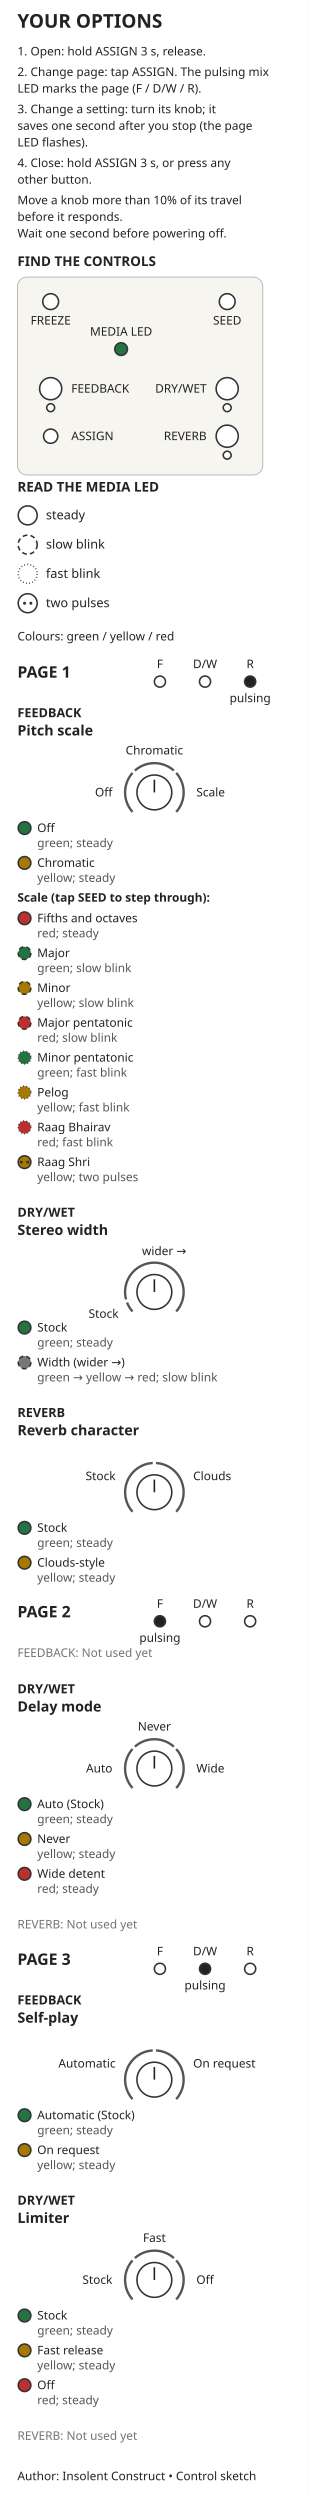
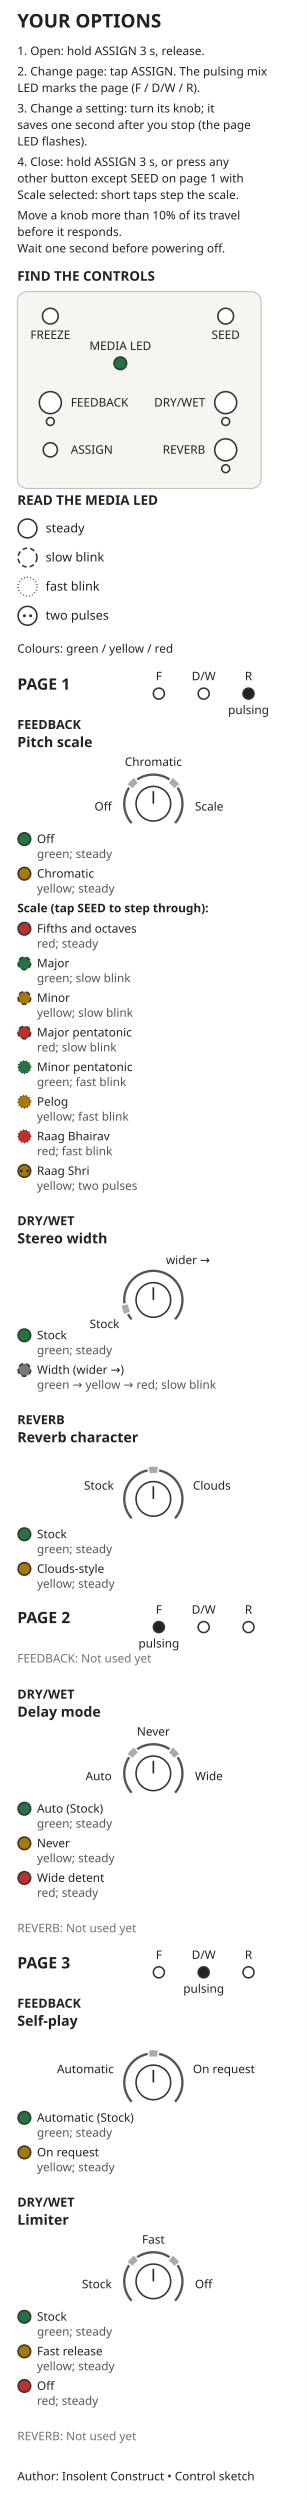
- <svg xmlns="http://www.w3.org/2000/svg" width="390" height="3158" viewBox="0 0 390 3158" role="img" aria-labelledby="title desc">
+ <svg xmlns="http://www.w3.org/2000/svg" width="390" height="3179" viewBox="0 0 390 3179" role="img" aria-labelledby="title desc">
  <rect width="100%" height="100%" fill="white" />
  <g font-family="sans-serif" fill="#222">
    <text x="22" y="35" font-size="24" font-weight="bold" fill="#222" text-anchor="start">YOUR OPTIONS</text>
    <text x="22" y="70" font-size="15" font-weight="normal" fill="#222" text-anchor="start">1. Open: hold ASSIGN 3 s, release.</text>
    <text x="22" y="96" font-size="15" font-weight="normal" fill="#222" text-anchor="start">2. Change page: tap ASSIGN. The pulsing mix</text>
    <text x="22" y="117" font-size="15" font-weight="normal" fill="#222" text-anchor="start">LED marks the page (F / D/W / R).</text>
    <text x="22" y="143" font-size="15" font-weight="normal" fill="#222" text-anchor="start">3. Change a setting: turn its knob; it</text>
    <text x="22" y="164" font-size="15" font-weight="normal" fill="#222" text-anchor="start">saves one second after you stop (the page</text>
    <text x="22" y="185" font-size="15" font-weight="normal" fill="#222" text-anchor="start">LED flashes).</text>
    <text x="22" y="211" font-size="15" font-weight="normal" fill="#222" text-anchor="start">4. Close: hold ASSIGN 3 s, or press any</text>
-     <text x="22" y="232" font-size="15" font-weight="normal" fill="#222" text-anchor="start">other button.</text>
-     <text x="22" y="258" font-size="15" font-weight="normal" fill="#222" text-anchor="start">Move a knob more than 10% of its travel</text>
-     <text x="22" y="279" font-size="15" font-weight="normal" fill="#222" text-anchor="start">before it responds.</text>
-     <text x="22" y="300" font-size="15" font-weight="normal" fill="#222" text-anchor="start">Wait one second before powering off.</text>
-     <text x="22" y="336" font-size="17" font-weight="bold" fill="#222" text-anchor="start">FIND THE CONTROLS</text>
-     <rect x="22" y="350" width="310" height="250" rx="12" fill="#f6f5f0" stroke="#aaa" />
-     <circle cx="64" cy="381" r="10" fill="white" stroke="#333" stroke-width="2" />
-     <text x="64" y="410" font-size="15" font-weight="normal" fill="#222" text-anchor="middle">FREEZE</text>
-     <circle cx="287" cy="381" r="10" fill="white" stroke="#333" stroke-width="2" />
-     <text x="287" y="410" font-size="15" font-weight="normal" fill="#222" text-anchor="middle">SEED</text>
-     <circle cx="153" cy="441" r="8" fill="#247443" stroke="#333" stroke-width="2" />
-     <text x="153" y="424" font-size="15" font-weight="normal" fill="#222" text-anchor="middle">MEDIA LED</text>
-     <circle cx="64" cy="491" r="14" fill="white" stroke="#333" stroke-width="2" />
-     <circle cx="64" cy="515" r="5" fill="white" stroke="#333" stroke-width="2" />
-     <text x="90" y="496" font-size="15" font-weight="normal" fill="#222" text-anchor="start">FEEDBACK</text>
-     <circle cx="287" cy="491" r="14" fill="white" stroke="#333" stroke-width="2" />
-     <circle cx="287" cy="515" r="5" fill="white" stroke="#333" stroke-width="2" />
-     <text x="261" y="496" font-size="15" font-weight="normal" fill="#222" text-anchor="end">DRY/WET</text>
-     <circle cx="287" cy="551" r="14" fill="white" stroke="#333" stroke-width="2" />
-     <circle cx="287" cy="575" r="5" fill="white" stroke="#333" stroke-width="2" />
-     <text x="261" y="556" font-size="15" font-weight="normal" fill="#222" text-anchor="end">REVERB</text>
-     <circle cx="64" cy="551" r="9" fill="white" stroke="#333" stroke-width="2" />
-     <text x="90" y="556" font-size="15" font-weight="normal" fill="#222" text-anchor="start">ASSIGN</text>
-     <text x="22" y="621" font-size="17" font-weight="bold" fill="#222" text-anchor="start">READ THE MEDIA LED</text>
-     <circle cx="35" cy="651" r="12" fill="white" stroke="#333" stroke-width="2" />
-     <text x="58" y="656" font-size="16" font-weight="normal" fill="#222" text-anchor="start">steady</text>
-     <circle cx="35" cy="688" r="12" fill="white" stroke="#333" stroke-width="2" stroke-dasharray="6 4" />
-     <text x="58" y="693" font-size="16" font-weight="normal" fill="#222" text-anchor="start">slow blink</text>
-     <circle cx="35" cy="725" r="12" fill="white" stroke="#333" stroke-width="2" stroke-dasharray="1 3" />
-     <text x="58" y="730" font-size="16" font-weight="normal" fill="#222" text-anchor="start">fast blink</text>
-     <circle cx="35" cy="762" r="12" fill="white" stroke="#333" stroke-width="2" />
-     <circle cx="31" cy="762" r="1" fill="#222" stroke="#333" stroke-width="2" />
-     <circle cx="39" cy="762" r="1" fill="#222" stroke="#333" stroke-width="2" />
-     <text x="58" y="767" font-size="16" font-weight="normal" fill="#222" text-anchor="start">two pulses</text>
-     <text x="22" y="809" font-size="15" font-weight="normal" fill="#222" text-anchor="start">Colours: green / yellow / red</text>
-     <text x="22" y="856" font-size="20" font-weight="bold" fill="#222" text-anchor="start">PAGE 1</text>
-     <text x="202" y="844" font-size="15" font-weight="normal" fill="#222" text-anchor="middle">F</text>
-     <circle cx="202" cy="861" r="7" fill="white" stroke="#333" stroke-width="2" />
-     <text x="259" y="844" font-size="15" font-weight="normal" fill="#222" text-anchor="middle">D/W</text>
-     <circle cx="259" cy="861" r="7" fill="white" stroke="#333" stroke-width="2" />
-     <text x="316" y="844" font-size="15" font-weight="normal" fill="#222" text-anchor="middle">R</text>
-     <circle cx="316" cy="861" r="7" fill="#222" stroke="#333" stroke-width="2" />
-     <text x="316" y="887" font-size="15" font-weight="normal" fill="#222" text-anchor="middle">pulsing</text>
-     <text x="22" y="906" font-size="16" font-weight="bold" fill="#222" text-anchor="start">FEEDBACK</text>
-     <text x="22" y="929" font-size="18" font-weight="bold" fill="#222" text-anchor="start">Pitch scale</text>
-     <circle cx="195.0" cy="1001" r="22" fill="white" stroke="#333" stroke-width="2" />
-     <path d="M 195.0 1001 v -16" stroke="#222" stroke-width="2" />
-     <path d="M 167.400 1025.642 A 37 37 0 0 1 167.400 976.358" fill="none" stroke="#555" stroke-width="3" />
-     <text x="142.0" y="1006.0" font-size="15" font-weight="normal" fill="#222" text-anchor="end">Off</text>
-     <path d="M 170.358 973.400 A 37 37 0 0 1 219.642 973.400" fill="none" stroke="#555" stroke-width="3" />
-     <text x="195.0" y="953.0" font-size="15" font-weight="normal" fill="#222" text-anchor="middle">Chromatic</text>
-     <path d="M 222.600 976.358 A 37 37 0 0 1 222.600 1025.642" fill="none" stroke="#555" stroke-width="3" />
-     <text x="248.0" y="1006.0" font-size="15" font-weight="normal" fill="#222" text-anchor="start">Scale</text>
-     <circle cx="31" cy="1046" r="8" fill="#247443" stroke="#333" stroke-width="2" />
-     <text x="47" y="1051" font-size="15" font-weight="normal" fill="#222" text-anchor="start">Off</text>
-     <text x="47" y="1070" font-size="15" font-weight="normal" fill="#555" text-anchor="start">green; steady</text>
-     <circle cx="31" cy="1090" r="8" fill="#a87900" stroke="#333" stroke-width="2" />
-     <text x="47" y="1095" font-size="15" font-weight="normal" fill="#222" text-anchor="start">Chromatic</text>
-     <text x="47" y="1114" font-size="15" font-weight="normal" fill="#555" text-anchor="start">yellow; steady</text>
-     <text x="22" y="1139" font-size="15" font-weight="bold" fill="#222" text-anchor="start">Scale (tap SEED to step through):</text>
-     <circle cx="31" cy="1160" r="8" fill="#bd3030" stroke="#333" stroke-width="2" />
-     <text x="47" y="1165" font-size="15" font-weight="normal" fill="#222" text-anchor="start">Fifths and octaves</text>
-     <text x="47" y="1184" font-size="15" font-weight="normal" fill="#555" text-anchor="start">red; steady</text>
-     <circle cx="31" cy="1204" r="8" fill="#247443" stroke="#333" stroke-width="2" stroke-dasharray="6 4" />
-     <text x="47" y="1209" font-size="15" font-weight="normal" fill="#222" text-anchor="start">Major</text>
-     <text x="47" y="1228" font-size="15" font-weight="normal" fill="#555" text-anchor="start">green; slow blink</text>
-     <circle cx="31" cy="1248" r="8" fill="#a87900" stroke="#333" stroke-width="2" stroke-dasharray="6 4" />
-     <text x="47" y="1253" font-size="15" font-weight="normal" fill="#222" text-anchor="start">Minor</text>
-     <text x="47" y="1272" font-size="15" font-weight="normal" fill="#555" text-anchor="start">yellow; slow blink</text>
-     <circle cx="31" cy="1292" r="8" fill="#bd3030" stroke="#333" stroke-width="2" stroke-dasharray="6 4" />
-     <text x="47" y="1297" font-size="15" font-weight="normal" fill="#222" text-anchor="start">Major pentatonic</text>
-     <text x="47" y="1316" font-size="15" font-weight="normal" fill="#555" text-anchor="start">red; slow blink</text>
-     <circle cx="31" cy="1336" r="8" fill="#247443" stroke="#333" stroke-width="2" stroke-dasharray="1 3" />
-     <text x="47" y="1341" font-size="15" font-weight="normal" fill="#222" text-anchor="start">Minor pentatonic</text>
-     <text x="47" y="1360" font-size="15" font-weight="normal" fill="#555" text-anchor="start">green; fast blink</text>
-     <circle cx="31" cy="1380" r="8" fill="#a87900" stroke="#333" stroke-width="2" stroke-dasharray="1 3" />
-     <text x="47" y="1385" font-size="15" font-weight="normal" fill="#222" text-anchor="start">Pelog</text>
-     <text x="47" y="1404" font-size="15" font-weight="normal" fill="#555" text-anchor="start">yellow; fast blink</text>
-     <circle cx="31" cy="1424" r="8" fill="#bd3030" stroke="#333" stroke-width="2" stroke-dasharray="1 3" />
-     <text x="47" y="1429" font-size="15" font-weight="normal" fill="#222" text-anchor="start">Raag Bhairav</text>
-     <text x="47" y="1448" font-size="15" font-weight="normal" fill="#555" text-anchor="start">red; fast blink</text>
-     <circle cx="31" cy="1468" r="8" fill="#a87900" stroke="#333" stroke-width="2" />
-     <circle cx="27" cy="1468" r="1" fill="#222" stroke="#333" stroke-width="2" />
-     <circle cx="35" cy="1468" r="1" fill="#222" stroke="#333" stroke-width="2" />
-     <text x="47" y="1473" font-size="15" font-weight="normal" fill="#222" text-anchor="start">Raag Shri</text>
-     <text x="47" y="1492" font-size="15" font-weight="normal" fill="#555" text-anchor="start">yellow; two pulses</text>
-     <text x="22" y="1537" font-size="16" font-weight="bold" fill="#222" text-anchor="start">DRY/WET</text>
-     <text x="22" y="1560" font-size="18" font-weight="bold" fill="#222" text-anchor="start">Stereo width</text>
-     <circle cx="195.0" cy="1632" r="22" fill="white" stroke="#333" stroke-width="2" />
-     <path d="M 195.0 1632 v -16" stroke="#222" stroke-width="2" />
-     <path d="M 167.400 1656.642 A 37 37 0 0 1 160.513 1645.404" fill="none" stroke="#555" stroke-width="3" />
-     <text x="149.81" y="1664.69" font-size="15" font-weight="normal" fill="#222" text-anchor="end">Stock</text>
-     <path d="M 159.221 1641.427 A 37 37 0 1 1 222.600 1656.642" fill="none" stroke="#555" stroke-width="3" />
-     <text x="207.37" y="1585.46" font-size="15" font-weight="normal" fill="#222" text-anchor="middle">wider →</text>
-     <circle cx="31" cy="1677" r="8" fill="#247443" stroke="#333" stroke-width="2" />
-     <text x="47" y="1682" font-size="15" font-weight="normal" fill="#222" text-anchor="start">Stock</text>
-     <text x="47" y="1701" font-size="15" font-weight="normal" fill="#555" text-anchor="start">green; steady</text>
-     <circle cx="31" cy="1721" r="8" fill="#777" stroke="#333" stroke-width="2" stroke-dasharray="6 4" />
-     <text x="47" y="1726" font-size="15" font-weight="normal" fill="#222" text-anchor="start">Width (wider →)</text>
-     <text x="47" y="1745" font-size="15" font-weight="normal" fill="#555" text-anchor="start">green → yellow → red; slow blink</text>
-     <text x="22" y="1790" font-size="16" font-weight="bold" fill="#222" text-anchor="start">REVERB</text>
-     <text x="22" y="1813" font-size="18" font-weight="bold" fill="#222" text-anchor="start">Reverb character</text>
-     <circle cx="195.0" cy="1885" r="22" fill="white" stroke="#333" stroke-width="2" />
-     <path d="M 195.0 1885 v -16" stroke="#222" stroke-width="2" />
-     <path d="M 167.400 1909.642 A 37 37 0 0 1 192.909 1848.059" fill="none" stroke="#555" stroke-width="3" />
-     <text x="146.03" y="1869.72" font-size="15" font-weight="normal" fill="#222" text-anchor="end">Stock</text>
-     <path d="M 197.091 1848.059 A 37 37 0 0 1 222.600 1909.642" fill="none" stroke="#555" stroke-width="3" />
-     <text x="243.97" y="1869.72" font-size="15" font-weight="normal" fill="#222" text-anchor="start">Clouds</text>
-     <circle cx="31" cy="1930" r="8" fill="#247443" stroke="#333" stroke-width="2" />
-     <text x="47" y="1935" font-size="15" font-weight="normal" fill="#222" text-anchor="start">Stock</text>
-     <text x="47" y="1954" font-size="15" font-weight="normal" fill="#555" text-anchor="start">green; steady</text>
-     <circle cx="31" cy="1974" r="8" fill="#a87900" stroke="#333" stroke-width="2" />
-     <text x="47" y="1979" font-size="15" font-weight="normal" fill="#222" text-anchor="start">Clouds-style</text>
-     <text x="47" y="1998" font-size="15" font-weight="normal" fill="#555" text-anchor="start">yellow; steady</text>
-     <text x="22" y="2043" font-size="20" font-weight="bold" fill="#222" text-anchor="start">PAGE 2</text>
-     <text x="202" y="2031" font-size="15" font-weight="normal" fill="#222" text-anchor="middle">F</text>
-     <circle cx="202" cy="2048" r="7" fill="#222" stroke="#333" stroke-width="2" />
-     <text x="202" y="2074" font-size="15" font-weight="normal" fill="#222" text-anchor="middle">pulsing</text>
-     <text x="259" y="2031" font-size="15" font-weight="normal" fill="#222" text-anchor="middle">D/W</text>
-     <circle cx="259" cy="2048" r="7" fill="white" stroke="#333" stroke-width="2" />
-     <text x="316" y="2031" font-size="15" font-weight="normal" fill="#222" text-anchor="middle">R</text>
-     <circle cx="316" cy="2048" r="7" fill="white" stroke="#333" stroke-width="2" />
-     <text x="22" y="2093" font-size="15" font-weight="normal" fill="#737373" text-anchor="start">FEEDBACK: Not used yet</text>
-     <text x="22" y="2139" font-size="16" font-weight="bold" fill="#222" text-anchor="start">DRY/WET</text>
-     <text x="22" y="2162" font-size="18" font-weight="bold" fill="#222" text-anchor="start">Delay mode</text>
-     <circle cx="195.0" cy="2234" r="22" fill="white" stroke="#333" stroke-width="2" />
-     <path d="M 195.0 2234 v -16" stroke="#222" stroke-width="2" />
-     <path d="M 167.400 2258.642 A 37 37 0 0 1 167.400 2209.358" fill="none" stroke="#555" stroke-width="3" />
-     <text x="142.0" y="2239.0" font-size="15" font-weight="normal" fill="#222" text-anchor="end">Auto</text>
-     <path d="M 170.358 2206.400 A 37 37 0 0 1 219.642 2206.400" fill="none" stroke="#555" stroke-width="3" />
-     <text x="195.0" y="2186.0" font-size="15" font-weight="normal" fill="#222" text-anchor="middle">Never</text>
-     <path d="M 222.600 2209.358 A 37 37 0 0 1 222.600 2258.642" fill="none" stroke="#555" stroke-width="3" />
-     <text x="248.0" y="2239.0" font-size="15" font-weight="normal" fill="#222" text-anchor="start">Wide</text>
-     <circle cx="31" cy="2279" r="8" fill="#247443" stroke="#333" stroke-width="2" />
-     <text x="47" y="2284" font-size="15" font-weight="normal" fill="#222" text-anchor="start">Auto (Stock)</text>
-     <text x="47" y="2303" font-size="15" font-weight="normal" fill="#555" text-anchor="start">green; steady</text>
-     <circle cx="31" cy="2323" r="8" fill="#a87900" stroke="#333" stroke-width="2" />
-     <text x="47" y="2328" font-size="15" font-weight="normal" fill="#222" text-anchor="start">Never</text>
-     <text x="47" y="2347" font-size="15" font-weight="normal" fill="#555" text-anchor="start">yellow; steady</text>
-     <circle cx="31" cy="2367" r="8" fill="#bd3030" stroke="#333" stroke-width="2" />
-     <text x="47" y="2372" font-size="15" font-weight="normal" fill="#222" text-anchor="start">Wide detent</text>
-     <text x="47" y="2391" font-size="15" font-weight="normal" fill="#555" text-anchor="start">red; steady</text>
-     <text x="22" y="2436" font-size="15" font-weight="normal" fill="#737373" text-anchor="start">REVERB: Not used yet</text>
-     <text x="22" y="2482" font-size="20" font-weight="bold" fill="#222" text-anchor="start">PAGE 3</text>
-     <text x="202" y="2470" font-size="15" font-weight="normal" fill="#222" text-anchor="middle">F</text>
-     <circle cx="202" cy="2487" r="7" fill="white" stroke="#333" stroke-width="2" />
-     <text x="259" y="2470" font-size="15" font-weight="normal" fill="#222" text-anchor="middle">D/W</text>
-     <circle cx="259" cy="2487" r="7" fill="#222" stroke="#333" stroke-width="2" />
-     <text x="259" y="2513" font-size="15" font-weight="normal" fill="#222" text-anchor="middle">pulsing</text>
-     <text x="316" y="2470" font-size="15" font-weight="normal" fill="#222" text-anchor="middle">R</text>
-     <circle cx="316" cy="2487" r="7" fill="white" stroke="#333" stroke-width="2" />
-     <text x="22" y="2532" font-size="16" font-weight="bold" fill="#222" text-anchor="start">FEEDBACK</text>
-     <text x="22" y="2555" font-size="18" font-weight="bold" fill="#222" text-anchor="start">Self-play</text>
-     <circle cx="195.0" cy="2627" r="22" fill="white" stroke="#333" stroke-width="2" />
-     <path d="M 195.0 2627 v -16" stroke="#222" stroke-width="2" />
-     <path d="M 167.400 2651.642 A 37 37 0 0 1 192.909 2590.059" fill="none" stroke="#555" stroke-width="3" />
-     <text x="146.03" y="2611.72" font-size="15" font-weight="normal" fill="#222" text-anchor="end">Automatic</text>
-     <path d="M 197.091 2590.059 A 37 37 0 0 1 222.600 2651.642" fill="none" stroke="#555" stroke-width="3" />
-     <text x="243.97" y="2611.72" font-size="15" font-weight="normal" fill="#222" text-anchor="start">On request</text>
-     <circle cx="31" cy="2672" r="8" fill="#247443" stroke="#333" stroke-width="2" />
-     <text x="47" y="2677" font-size="15" font-weight="normal" fill="#222" text-anchor="start">Automatic (Stock)</text>
-     <text x="47" y="2696" font-size="15" font-weight="normal" fill="#555" text-anchor="start">green; steady</text>
-     <circle cx="31" cy="2716" r="8" fill="#a87900" stroke="#333" stroke-width="2" />
-     <text x="47" y="2721" font-size="15" font-weight="normal" fill="#222" text-anchor="start">On request</text>
-     <text x="47" y="2740" font-size="15" font-weight="normal" fill="#555" text-anchor="start">yellow; steady</text>
-     <text x="22" y="2785" font-size="16" font-weight="bold" fill="#222" text-anchor="start">DRY/WET</text>
-     <text x="22" y="2808" font-size="18" font-weight="bold" fill="#222" text-anchor="start">Limiter</text>
-     <circle cx="195.0" cy="2880" r="22" fill="white" stroke="#333" stroke-width="2" />
-     <path d="M 195.0 2880 v -16" stroke="#222" stroke-width="2" />
-     <path d="M 167.400 2904.642 A 37 37 0 0 1 167.400 2855.358" fill="none" stroke="#555" stroke-width="3" />
-     <text x="142.0" y="2885.0" font-size="15" font-weight="normal" fill="#222" text-anchor="end">Stock</text>
-     <path d="M 170.358 2852.400 A 37 37 0 0 1 219.642 2852.400" fill="none" stroke="#555" stroke-width="3" />
-     <text x="195.0" y="2832.0" font-size="15" font-weight="normal" fill="#222" text-anchor="middle">Fast</text>
-     <path d="M 222.600 2855.358 A 37 37 0 0 1 222.600 2904.642" fill="none" stroke="#555" stroke-width="3" />
-     <text x="248.0" y="2885.0" font-size="15" font-weight="normal" fill="#222" text-anchor="start">Off</text>
-     <circle cx="31" cy="2925" r="8" fill="#247443" stroke="#333" stroke-width="2" />
-     <text x="47" y="2930" font-size="15" font-weight="normal" fill="#222" text-anchor="start">Stock</text>
-     <text x="47" y="2949" font-size="15" font-weight="normal" fill="#555" text-anchor="start">green; steady</text>
-     <circle cx="31" cy="2969" r="8" fill="#a87900" stroke="#333" stroke-width="2" />
-     <text x="47" y="2974" font-size="15" font-weight="normal" fill="#222" text-anchor="start">Fast release</text>
-     <text x="47" y="2993" font-size="15" font-weight="normal" fill="#555" text-anchor="start">yellow; steady</text>
-     <circle cx="31" cy="3013" r="8" fill="#bd3030" stroke="#333" stroke-width="2" />
-     <text x="47" y="3018" font-size="15" font-weight="normal" fill="#222" text-anchor="start">Off</text>
-     <text x="47" y="3037" font-size="15" font-weight="normal" fill="#555" text-anchor="start">red; steady</text>
-     <text x="22" y="3082" font-size="15" font-weight="normal" fill="#737373" text-anchor="start">REVERB: Not used yet</text>
-     <text x="22" y="3133" font-size="15" font-weight="normal" fill="#222" text-anchor="start">Author: Insolent Construct • Control sketch</text>
+     <text x="22" y="232" font-size="15" font-weight="normal" fill="#222" text-anchor="start">other button except SEED on page 1 with</text>
+     <text x="22" y="253" font-size="15" font-weight="normal" fill="#222" text-anchor="start">Scale selected: short taps step the scale.</text>
+     <text x="22" y="279" font-size="15" font-weight="normal" fill="#222" text-anchor="start">Move a knob more than 10% of its travel</text>
+     <text x="22" y="300" font-size="15" font-weight="normal" fill="#222" text-anchor="start">before it responds.</text>
+     <text x="22" y="321" font-size="15" font-weight="normal" fill="#222" text-anchor="start">Wait one second before powering off.</text>
+     <text x="22" y="357" font-size="17" font-weight="bold" fill="#222" text-anchor="start">FIND THE CONTROLS</text>
+     <rect x="22" y="371" width="310" height="250" rx="12" fill="#f6f5f0" stroke="#aaa" />
+     <circle cx="64" cy="402" r="10" fill="white" stroke="#333" stroke-width="2" />
+     <text x="64" y="431" font-size="15" font-weight="normal" fill="#222" text-anchor="middle">FREEZE</text>
+     <circle cx="287" cy="402" r="10" fill="white" stroke="#333" stroke-width="2" />
+     <text x="287" y="431" font-size="15" font-weight="normal" fill="#222" text-anchor="middle">SEED</text>
+     <circle cx="153" cy="462" r="8" fill="#247443" stroke="#333" stroke-width="2" />
+     <text x="153" y="445" font-size="15" font-weight="normal" fill="#222" text-anchor="middle">MEDIA LED</text>
+     <circle cx="64" cy="512" r="14" fill="white" stroke="#333" stroke-width="2" />
+     <circle cx="64" cy="536" r="5" fill="white" stroke="#333" stroke-width="2" />
+     <text x="90" y="517" font-size="15" font-weight="normal" fill="#222" text-anchor="start">FEEDBACK</text>
+     <circle cx="287" cy="512" r="14" fill="white" stroke="#333" stroke-width="2" />
+     <circle cx="287" cy="536" r="5" fill="white" stroke="#333" stroke-width="2" />
+     <text x="261" y="517" font-size="15" font-weight="normal" fill="#222" text-anchor="end">DRY/WET</text>
+     <circle cx="287" cy="572" r="14" fill="white" stroke="#333" stroke-width="2" />
+     <circle cx="287" cy="596" r="5" fill="white" stroke="#333" stroke-width="2" />
+     <text x="261" y="577" font-size="15" font-weight="normal" fill="#222" text-anchor="end">REVERB</text>
+     <circle cx="64" cy="572" r="9" fill="white" stroke="#333" stroke-width="2" />
+     <text x="90" y="577" font-size="15" font-weight="normal" fill="#222" text-anchor="start">ASSIGN</text>
+     <text x="22" y="642" font-size="17" font-weight="bold" fill="#222" text-anchor="start">READ THE MEDIA LED</text>
+     <circle cx="35" cy="672" r="12" fill="white" stroke="#333" stroke-width="2" />
+     <text x="58" y="677" font-size="16" font-weight="normal" fill="#222" text-anchor="start">steady</text>
+     <circle cx="35" cy="709" r="12" fill="white" stroke="#333" stroke-width="2" stroke-dasharray="6 4" />
+     <text x="58" y="714" font-size="16" font-weight="normal" fill="#222" text-anchor="start">slow blink</text>
+     <circle cx="35" cy="746" r="12" fill="white" stroke="#333" stroke-width="2" stroke-dasharray="1 3" />
+     <text x="58" y="751" font-size="16" font-weight="normal" fill="#222" text-anchor="start">fast blink</text>
+     <circle cx="35" cy="783" r="12" fill="white" stroke="#333" stroke-width="2" />
+     <circle cx="31" cy="783" r="1" fill="#222" stroke="#333" stroke-width="2" />
+     <circle cx="39" cy="783" r="1" fill="#222" stroke="#333" stroke-width="2" />
+     <text x="58" y="788" font-size="16" font-weight="normal" fill="#222" text-anchor="start">two pulses</text>
+     <text x="22" y="830" font-size="15" font-weight="normal" fill="#222" text-anchor="start">Colours: green / yellow / red</text>
+     <text x="22" y="877" font-size="20" font-weight="bold" fill="#222" text-anchor="start">PAGE 1</text>
+     <text x="202" y="865" font-size="15" font-weight="normal" fill="#222" text-anchor="middle">F</text>
+     <circle cx="202" cy="882" r="7" fill="white" stroke="#333" stroke-width="2" />
+     <text x="259" y="865" font-size="15" font-weight="normal" fill="#222" text-anchor="middle">D/W</text>
+     <circle cx="259" cy="882" r="7" fill="white" stroke="#333" stroke-width="2" />
+     <text x="316" y="865" font-size="15" font-weight="normal" fill="#222" text-anchor="middle">R</text>
+     <circle cx="316" cy="882" r="7" fill="#222" stroke="#333" stroke-width="2" />
+     <text x="316" y="908" font-size="15" font-weight="normal" fill="#222" text-anchor="middle">pulsing</text>
+     <text x="22" y="927" font-size="16" font-weight="bold" fill="#222" text-anchor="start">FEEDBACK</text>
+     <text x="22" y="950" font-size="18" font-weight="bold" fill="#222" text-anchor="start">Pitch scale</text>
+     <circle cx="195.0" cy="1022" r="22" fill="white" stroke="#333" stroke-width="2" />
+     <path d="M 195.0 1022 v -16" stroke="#222" stroke-width="2" />
+     <path d="M 167.400 1046.642 A 37 37 0 0 1 164.203 1001.492" fill="none" stroke="#555" stroke-width="3" />
+     <text x="142.13" y="1030.74" font-size="15" font-weight="normal" fill="#222" text-anchor="end">Off</text>
+     <path d="M 174.492 991.203 A 37 37 0 0 1 215.508 991.203" fill="none" stroke="#555" stroke-width="3" />
+     <text x="195.0" y="974.0" font-size="15" font-weight="normal" fill="#222" text-anchor="middle">Chromatic</text>
+     <path d="M 225.797 1001.492 A 37 37 0 0 1 222.600 1046.642" fill="none" stroke="#555" stroke-width="3" />
+     <text x="247.87" y="1030.74" font-size="15" font-weight="normal" fill="#222" text-anchor="start">Scale</text>
+     <path d="M 165.412 999.784 A 37 37 0 0 1 172.784 992.412" fill="none" stroke="#aaa" stroke-width="8" />
+     <path d="M 217.216 992.412 A 37 37 0 0 1 224.588 999.784" fill="none" stroke="#aaa" stroke-width="8" />
+     <circle cx="31" cy="1067" r="8" fill="#247443" stroke="#333" stroke-width="2" />
+     <text x="47" y="1072" font-size="15" font-weight="normal" fill="#222" text-anchor="start">Off</text>
+     <text x="47" y="1091" font-size="15" font-weight="normal" fill="#555" text-anchor="start">green; steady</text>
+     <circle cx="31" cy="1111" r="8" fill="#a87900" stroke="#333" stroke-width="2" />
+     <text x="47" y="1116" font-size="15" font-weight="normal" fill="#222" text-anchor="start">Chromatic</text>
+     <text x="47" y="1135" font-size="15" font-weight="normal" fill="#555" text-anchor="start">yellow; steady</text>
+     <text x="22" y="1160" font-size="15" font-weight="bold" fill="#222" text-anchor="start">Scale (tap SEED to step through):</text>
+     <circle cx="31" cy="1181" r="8" fill="#bd3030" stroke="#333" stroke-width="2" />
+     <text x="47" y="1186" font-size="15" font-weight="normal" fill="#222" text-anchor="start">Fifths and octaves</text>
+     <text x="47" y="1205" font-size="15" font-weight="normal" fill="#555" text-anchor="start">red; steady</text>
+     <circle cx="31" cy="1225" r="8" fill="#247443" stroke="#333" stroke-width="2" stroke-dasharray="6 4" />
+     <text x="47" y="1230" font-size="15" font-weight="normal" fill="#222" text-anchor="start">Major</text>
+     <text x="47" y="1249" font-size="15" font-weight="normal" fill="#555" text-anchor="start">green; slow blink</text>
+     <circle cx="31" cy="1269" r="8" fill="#a87900" stroke="#333" stroke-width="2" stroke-dasharray="6 4" />
+     <text x="47" y="1274" font-size="15" font-weight="normal" fill="#222" text-anchor="start">Minor</text>
+     <text x="47" y="1293" font-size="15" font-weight="normal" fill="#555" text-anchor="start">yellow; slow blink</text>
+     <circle cx="31" cy="1313" r="8" fill="#bd3030" stroke="#333" stroke-width="2" stroke-dasharray="6 4" />
+     <text x="47" y="1318" font-size="15" font-weight="normal" fill="#222" text-anchor="start">Major pentatonic</text>
+     <text x="47" y="1337" font-size="15" font-weight="normal" fill="#555" text-anchor="start">red; slow blink</text>
+     <circle cx="31" cy="1357" r="8" fill="#247443" stroke="#333" stroke-width="2" stroke-dasharray="1 3" />
+     <text x="47" y="1362" font-size="15" font-weight="normal" fill="#222" text-anchor="start">Minor pentatonic</text>
+     <text x="47" y="1381" font-size="15" font-weight="normal" fill="#555" text-anchor="start">green; fast blink</text>
+     <circle cx="31" cy="1401" r="8" fill="#a87900" stroke="#333" stroke-width="2" stroke-dasharray="1 3" />
+     <text x="47" y="1406" font-size="15" font-weight="normal" fill="#222" text-anchor="start">Pelog</text>
+     <text x="47" y="1425" font-size="15" font-weight="normal" fill="#555" text-anchor="start">yellow; fast blink</text>
+     <circle cx="31" cy="1445" r="8" fill="#bd3030" stroke="#333" stroke-width="2" stroke-dasharray="1 3" />
+     <text x="47" y="1450" font-size="15" font-weight="normal" fill="#222" text-anchor="start">Raag Bhairav</text>
+     <text x="47" y="1469" font-size="15" font-weight="normal" fill="#555" text-anchor="start">red; fast blink</text>
+     <circle cx="31" cy="1489" r="8" fill="#a87900" stroke="#333" stroke-width="2" />
+     <circle cx="27" cy="1489" r="1" fill="#222" stroke="#333" stroke-width="2" />
+     <circle cx="35" cy="1489" r="1" fill="#222" stroke="#333" stroke-width="2" />
+     <text x="47" y="1494" font-size="15" font-weight="normal" fill="#222" text-anchor="start">Raag Shri</text>
+     <text x="47" y="1513" font-size="15" font-weight="normal" fill="#555" text-anchor="start">yellow; two pulses</text>
+     <text x="22" y="1558" font-size="16" font-weight="bold" fill="#222" text-anchor="start">DRY/WET</text>
+     <text x="22" y="1581" font-size="18" font-weight="bold" fill="#222" text-anchor="start">Stereo width</text>
+     <circle cx="195.0" cy="1653" r="22" fill="white" stroke="#333" stroke-width="2" />
+     <path d="M 195.0 1653 v -16" stroke="#222" stroke-width="2" />
+     <path d="M 167.400 1677.642 A 37 37 0 0 1 162.746 1671.130" fill="none" stroke="#555" stroke-width="3" />
+     <text x="151.88" y="1688.81" font-size="15" font-weight="normal" fill="#222" text-anchor="end">Stock</text>
+     <path d="M 158.250 1657.291 A 37 37 0 1 1 222.600 1677.642" fill="none" stroke="#555" stroke-width="3" />
+     <text x="210.98" y="1607.47" font-size="15" font-weight="normal" fill="#222" text-anchor="start">wider →</text>
+     <path d="M 161.773 1669.278 A 37 37 0 0 1 158.551 1659.361" fill="none" stroke="#aaa" stroke-width="8" />
+     <circle cx="31" cy="1698" r="8" fill="#247443" stroke="#333" stroke-width="2" />
+     <text x="47" y="1703" font-size="15" font-weight="normal" fill="#222" text-anchor="start">Stock</text>
+     <text x="47" y="1722" font-size="15" font-weight="normal" fill="#555" text-anchor="start">green; steady</text>
+     <circle cx="31" cy="1742" r="8" fill="#777" stroke="#333" stroke-width="2" stroke-dasharray="6 4" />
+     <text x="47" y="1747" font-size="15" font-weight="normal" fill="#222" text-anchor="start">Width (wider →)</text>
+     <text x="47" y="1766" font-size="15" font-weight="normal" fill="#555" text-anchor="start">green → yellow → red; slow blink</text>
+     <text x="22" y="1811" font-size="16" font-weight="bold" fill="#222" text-anchor="start">REVERB</text>
+     <text x="22" y="1834" font-size="18" font-weight="bold" fill="#222" text-anchor="start">Reverb character</text>
+     <circle cx="195.0" cy="1906" r="22" fill="white" stroke="#333" stroke-width="2" />
+     <path d="M 195.0 1906 v -16" stroke="#222" stroke-width="2" />
+     <path d="M 167.400 1930.642 A 37 37 0 0 1 187.725 1869.722" fill="none" stroke="#555" stroke-width="3" />
+     <text x="144.72" y="1894.23" font-size="15" font-weight="normal" fill="#222" text-anchor="end">Stock</text>
+     <path d="M 202.275 1869.722 A 37 37 0 0 1 222.600 1930.642" fill="none" stroke="#555" stroke-width="3" />
+     <text x="245.28" y="1894.23" font-size="15" font-weight="normal" fill="#222" text-anchor="start">Clouds</text>
+     <path d="M 189.787 1869.369 A 37 37 0 0 1 200.213 1869.369" fill="none" stroke="#aaa" stroke-width="8" />
+     <circle cx="31" cy="1951" r="8" fill="#247443" stroke="#333" stroke-width="2" />
+     <text x="47" y="1956" font-size="15" font-weight="normal" fill="#222" text-anchor="start">Stock</text>
+     <text x="47" y="1975" font-size="15" font-weight="normal" fill="#555" text-anchor="start">green; steady</text>
+     <circle cx="31" cy="1995" r="8" fill="#a87900" stroke="#333" stroke-width="2" />
+     <text x="47" y="2000" font-size="15" font-weight="normal" fill="#222" text-anchor="start">Clouds-style</text>
+     <text x="47" y="2019" font-size="15" font-weight="normal" fill="#555" text-anchor="start">yellow; steady</text>
+     <text x="22" y="2064" font-size="20" font-weight="bold" fill="#222" text-anchor="start">PAGE 2</text>
+     <text x="202" y="2052" font-size="15" font-weight="normal" fill="#222" text-anchor="middle">F</text>
+     <circle cx="202" cy="2069" r="7" fill="#222" stroke="#333" stroke-width="2" />
+     <text x="202" y="2095" font-size="15" font-weight="normal" fill="#222" text-anchor="middle">pulsing</text>
+     <text x="259" y="2052" font-size="15" font-weight="normal" fill="#222" text-anchor="middle">D/W</text>
+     <circle cx="259" cy="2069" r="7" fill="white" stroke="#333" stroke-width="2" />
+     <text x="316" y="2052" font-size="15" font-weight="normal" fill="#222" text-anchor="middle">R</text>
+     <circle cx="316" cy="2069" r="7" fill="white" stroke="#333" stroke-width="2" />
+     <text x="22" y="2114" font-size="15" font-weight="normal" fill="#737373" text-anchor="start">FEEDBACK: Not used yet</text>
+     <text x="22" y="2160" font-size="16" font-weight="bold" fill="#222" text-anchor="start">DRY/WET</text>
+     <text x="22" y="2183" font-size="18" font-weight="bold" fill="#222" text-anchor="start">Delay mode</text>
+     <circle cx="195.0" cy="2255" r="22" fill="white" stroke="#333" stroke-width="2" />
+     <path d="M 195.0 2255 v -16" stroke="#222" stroke-width="2" />
+     <path d="M 167.400 2279.642 A 37 37 0 0 1 164.203 2234.492" fill="none" stroke="#555" stroke-width="3" />
+     <text x="142.13" y="2263.74" font-size="15" font-weight="normal" fill="#222" text-anchor="end">Auto</text>
+     <path d="M 174.492 2224.203 A 37 37 0 0 1 215.508 2224.203" fill="none" stroke="#555" stroke-width="3" />
+     <text x="195.0" y="2207.0" font-size="15" font-weight="normal" fill="#222" text-anchor="middle">Never</text>
+     <path d="M 225.797 2234.492 A 37 37 0 0 1 222.600 2279.642" fill="none" stroke="#555" stroke-width="3" />
+     <text x="247.87" y="2263.74" font-size="15" font-weight="normal" fill="#222" text-anchor="start">Wide</text>
+     <path d="M 165.412 2232.784 A 37 37 0 0 1 172.784 2225.412" fill="none" stroke="#aaa" stroke-width="8" />
+     <path d="M 217.216 2225.412 A 37 37 0 0 1 224.588 2232.784" fill="none" stroke="#aaa" stroke-width="8" />
+     <circle cx="31" cy="2300" r="8" fill="#247443" stroke="#333" stroke-width="2" />
+     <text x="47" y="2305" font-size="15" font-weight="normal" fill="#222" text-anchor="start">Auto (Stock)</text>
+     <text x="47" y="2324" font-size="15" font-weight="normal" fill="#555" text-anchor="start">green; steady</text>
+     <circle cx="31" cy="2344" r="8" fill="#a87900" stroke="#333" stroke-width="2" />
+     <text x="47" y="2349" font-size="15" font-weight="normal" fill="#222" text-anchor="start">Never</text>
+     <text x="47" y="2368" font-size="15" font-weight="normal" fill="#555" text-anchor="start">yellow; steady</text>
+     <circle cx="31" cy="2388" r="8" fill="#bd3030" stroke="#333" stroke-width="2" />
+     <text x="47" y="2393" font-size="15" font-weight="normal" fill="#222" text-anchor="start">Wide detent</text>
+     <text x="47" y="2412" font-size="15" font-weight="normal" fill="#555" text-anchor="start">red; steady</text>
+     <text x="22" y="2457" font-size="15" font-weight="normal" fill="#737373" text-anchor="start">REVERB: Not used yet</text>
+     <text x="22" y="2503" font-size="20" font-weight="bold" fill="#222" text-anchor="start">PAGE 3</text>
+     <text x="202" y="2491" font-size="15" font-weight="normal" fill="#222" text-anchor="middle">F</text>
+     <circle cx="202" cy="2508" r="7" fill="white" stroke="#333" stroke-width="2" />
+     <text x="259" y="2491" font-size="15" font-weight="normal" fill="#222" text-anchor="middle">D/W</text>
+     <circle cx="259" cy="2508" r="7" fill="#222" stroke="#333" stroke-width="2" />
+     <text x="259" y="2534" font-size="15" font-weight="normal" fill="#222" text-anchor="middle">pulsing</text>
+     <text x="316" y="2491" font-size="15" font-weight="normal" fill="#222" text-anchor="middle">R</text>
+     <circle cx="316" cy="2508" r="7" fill="white" stroke="#333" stroke-width="2" />
+     <text x="22" y="2553" font-size="16" font-weight="bold" fill="#222" text-anchor="start">FEEDBACK</text>
+     <text x="22" y="2576" font-size="18" font-weight="bold" fill="#222" text-anchor="start">Self-play</text>
+     <circle cx="195.0" cy="2648" r="22" fill="white" stroke="#333" stroke-width="2" />
+     <path d="M 195.0 2648 v -16" stroke="#222" stroke-width="2" />
+     <path d="M 167.400 2672.642 A 37 37 0 0 1 187.725 2611.722" fill="none" stroke="#555" stroke-width="3" />
+     <text x="144.72" y="2636.23" font-size="15" font-weight="normal" fill="#222" text-anchor="end">Automatic</text>
+     <path d="M 202.275 2611.722 A 37 37 0 0 1 222.600 2672.642" fill="none" stroke="#555" stroke-width="3" />
+     <text x="245.28" y="2636.23" font-size="15" font-weight="normal" fill="#222" text-anchor="start">On request</text>
+     <path d="M 189.787 2611.369 A 37 37 0 0 1 200.213 2611.369" fill="none" stroke="#aaa" stroke-width="8" />
+     <circle cx="31" cy="2693" r="8" fill="#247443" stroke="#333" stroke-width="2" />
+     <text x="47" y="2698" font-size="15" font-weight="normal" fill="#222" text-anchor="start">Automatic (Stock)</text>
+     <text x="47" y="2717" font-size="15" font-weight="normal" fill="#555" text-anchor="start">green; steady</text>
+     <circle cx="31" cy="2737" r="8" fill="#a87900" stroke="#333" stroke-width="2" />
+     <text x="47" y="2742" font-size="15" font-weight="normal" fill="#222" text-anchor="start">On request</text>
+     <text x="47" y="2761" font-size="15" font-weight="normal" fill="#555" text-anchor="start">yellow; steady</text>
+     <text x="22" y="2806" font-size="16" font-weight="bold" fill="#222" text-anchor="start">DRY/WET</text>
+     <text x="22" y="2829" font-size="18" font-weight="bold" fill="#222" text-anchor="start">Limiter</text>
+     <circle cx="195.0" cy="2901" r="22" fill="white" stroke="#333" stroke-width="2" />
+     <path d="M 195.0 2901 v -16" stroke="#222" stroke-width="2" />
+     <path d="M 167.400 2925.642 A 37 37 0 0 1 164.203 2880.492" fill="none" stroke="#555" stroke-width="3" />
+     <text x="142.13" y="2909.74" font-size="15" font-weight="normal" fill="#222" text-anchor="end">Stock</text>
+     <path d="M 174.492 2870.203 A 37 37 0 0 1 215.508 2870.203" fill="none" stroke="#555" stroke-width="3" />
+     <text x="195.0" y="2853.0" font-size="15" font-weight="normal" fill="#222" text-anchor="middle">Fast</text>
+     <path d="M 225.797 2880.492 A 37 37 0 0 1 222.600 2925.642" fill="none" stroke="#555" stroke-width="3" />
+     <text x="247.87" y="2909.74" font-size="15" font-weight="normal" fill="#222" text-anchor="start">Off</text>
+     <path d="M 165.412 2878.784 A 37 37 0 0 1 172.784 2871.412" fill="none" stroke="#aaa" stroke-width="8" />
+     <path d="M 217.216 2871.412 A 37 37 0 0 1 224.588 2878.784" fill="none" stroke="#aaa" stroke-width="8" />
+     <circle cx="31" cy="2946" r="8" fill="#247443" stroke="#333" stroke-width="2" />
+     <text x="47" y="2951" font-size="15" font-weight="normal" fill="#222" text-anchor="start">Stock</text>
+     <text x="47" y="2970" font-size="15" font-weight="normal" fill="#555" text-anchor="start">green; steady</text>
+     <circle cx="31" cy="2990" r="8" fill="#a87900" stroke="#333" stroke-width="2" />
+     <text x="47" y="2995" font-size="15" font-weight="normal" fill="#222" text-anchor="start">Fast release</text>
+     <text x="47" y="3014" font-size="15" font-weight="normal" fill="#555" text-anchor="start">yellow; steady</text>
+     <circle cx="31" cy="3034" r="8" fill="#bd3030" stroke="#333" stroke-width="2" />
+     <text x="47" y="3039" font-size="15" font-weight="normal" fill="#222" text-anchor="start">Off</text>
+     <text x="47" y="3058" font-size="15" font-weight="normal" fill="#555" text-anchor="start">red; steady</text>
+     <text x="22" y="3103" font-size="15" font-weight="normal" fill="#737373" text-anchor="start">REVERB: Not used yet</text>
+     <text x="22" y="3154" font-size="15" font-weight="normal" fill="#222" text-anchor="start">Author: Insolent Construct • Control sketch</text>
  </g>
</svg>
